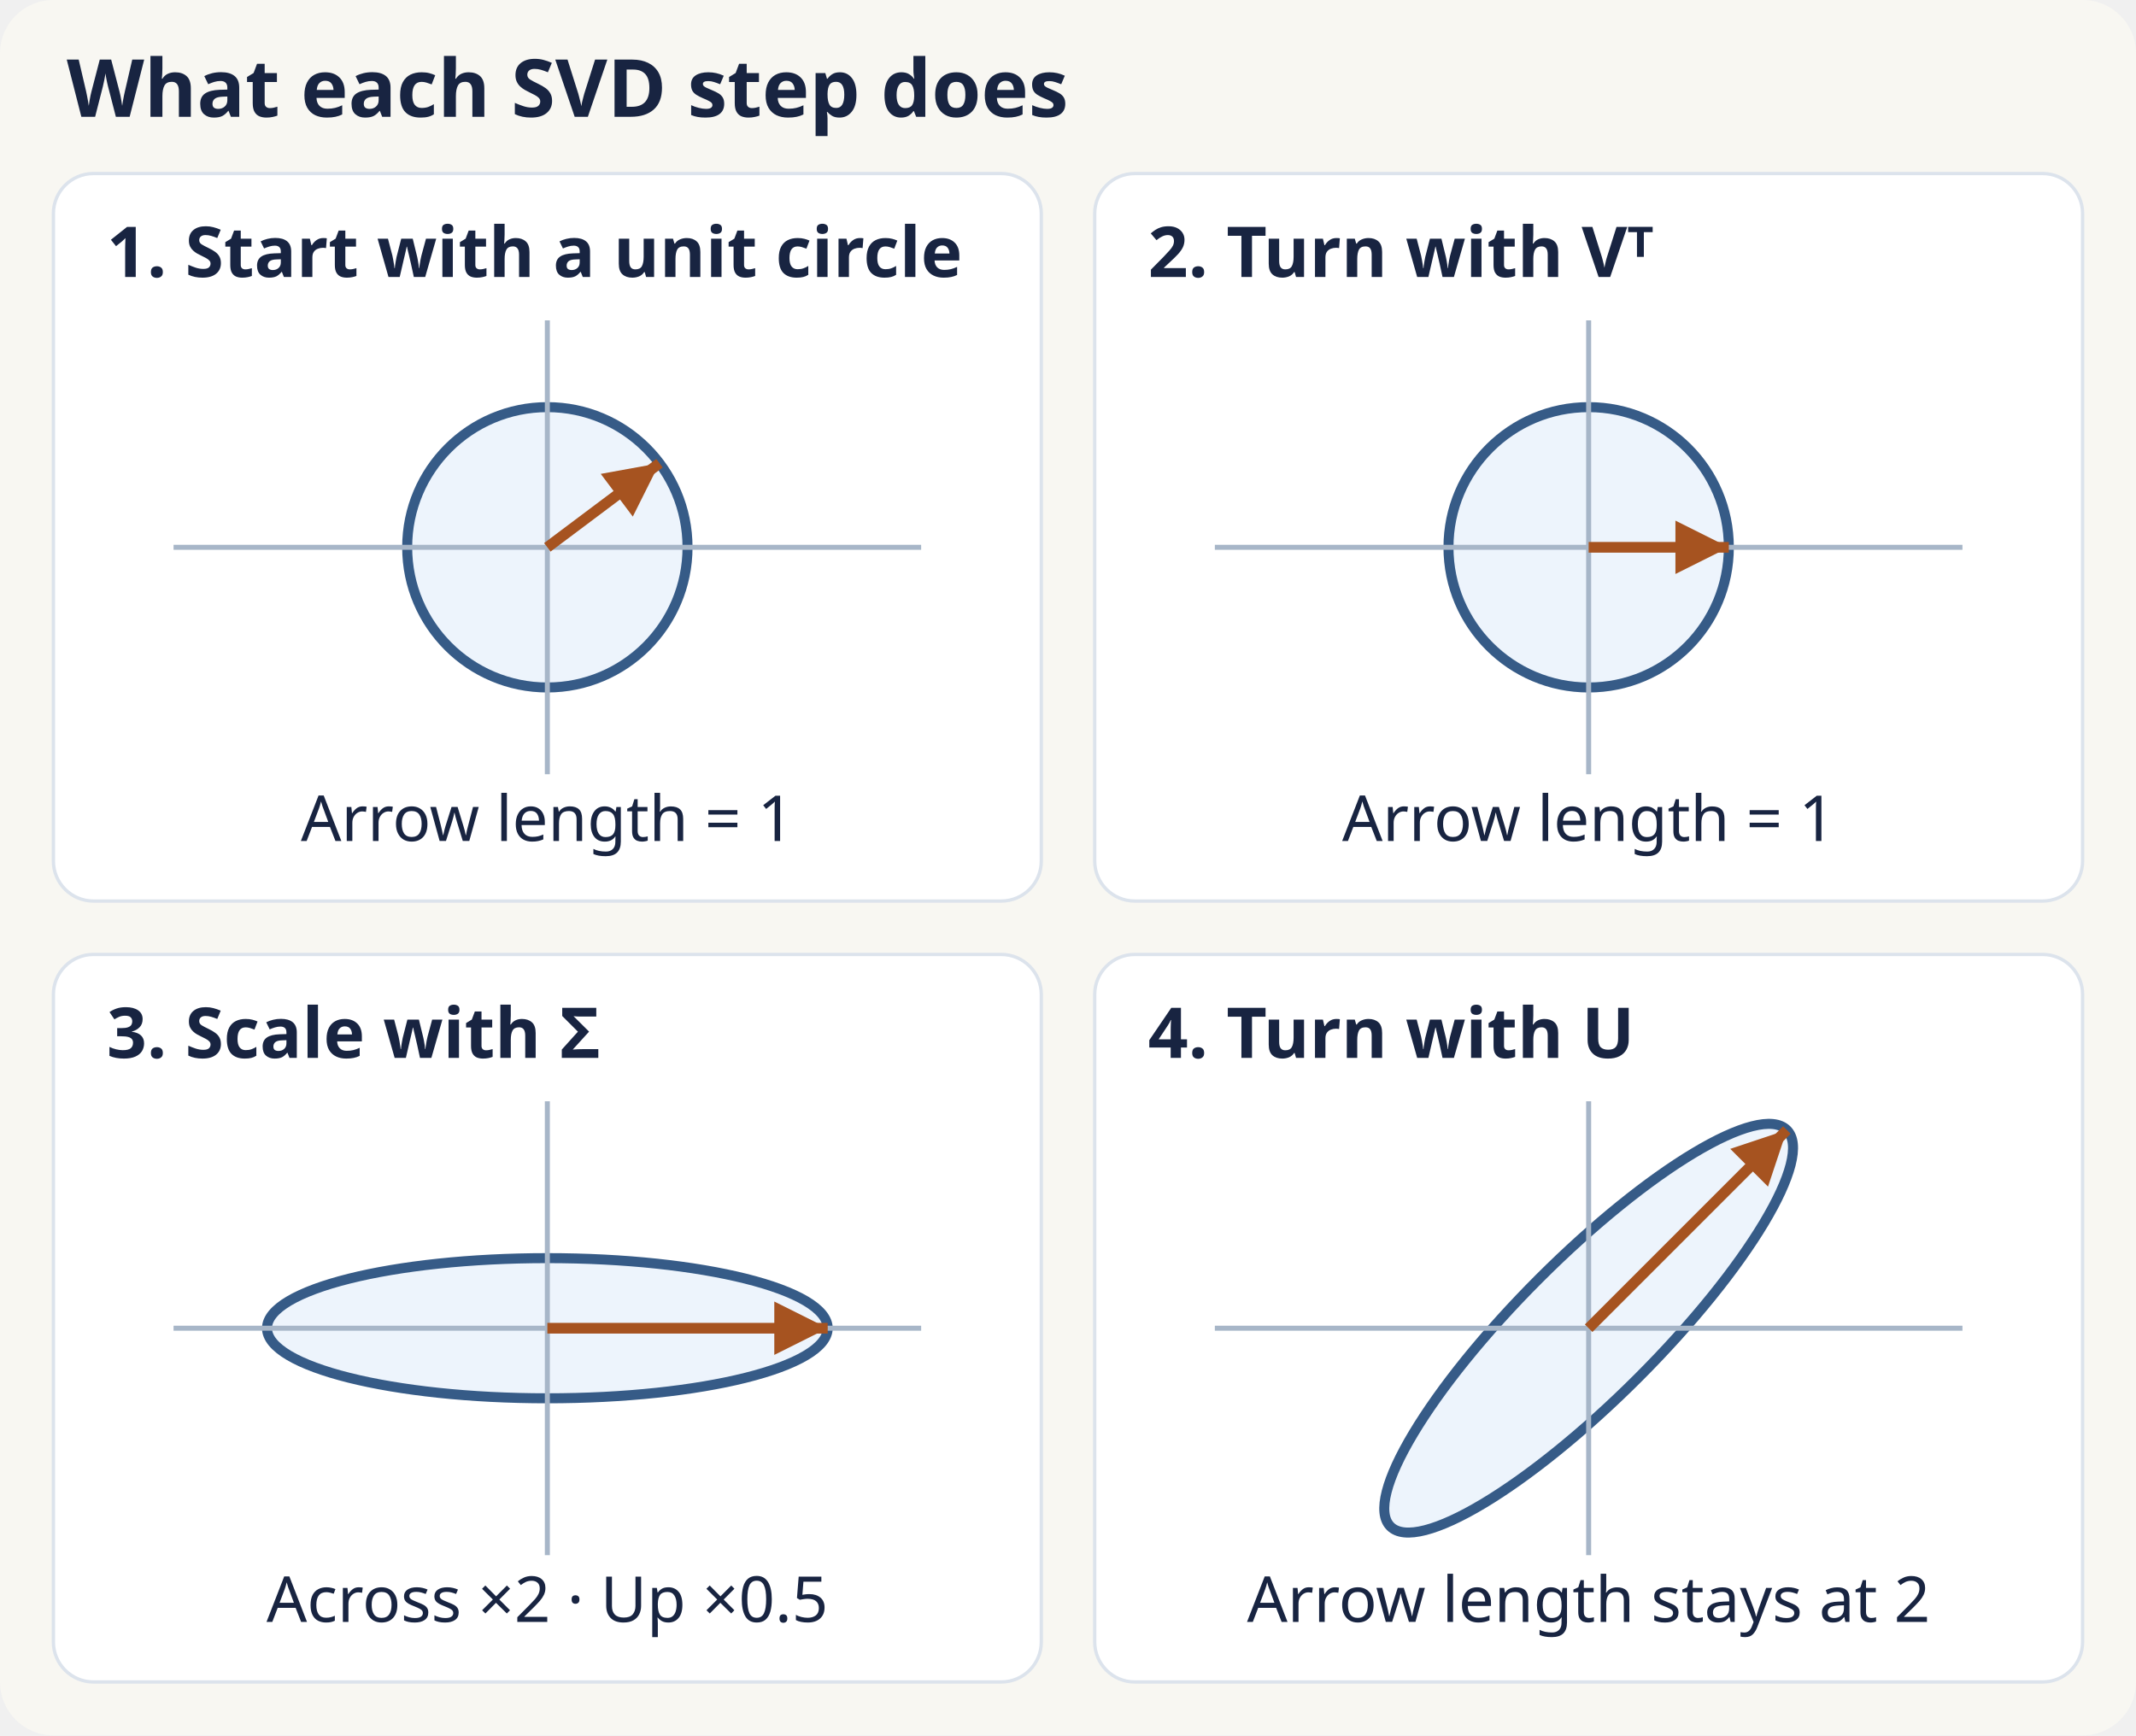
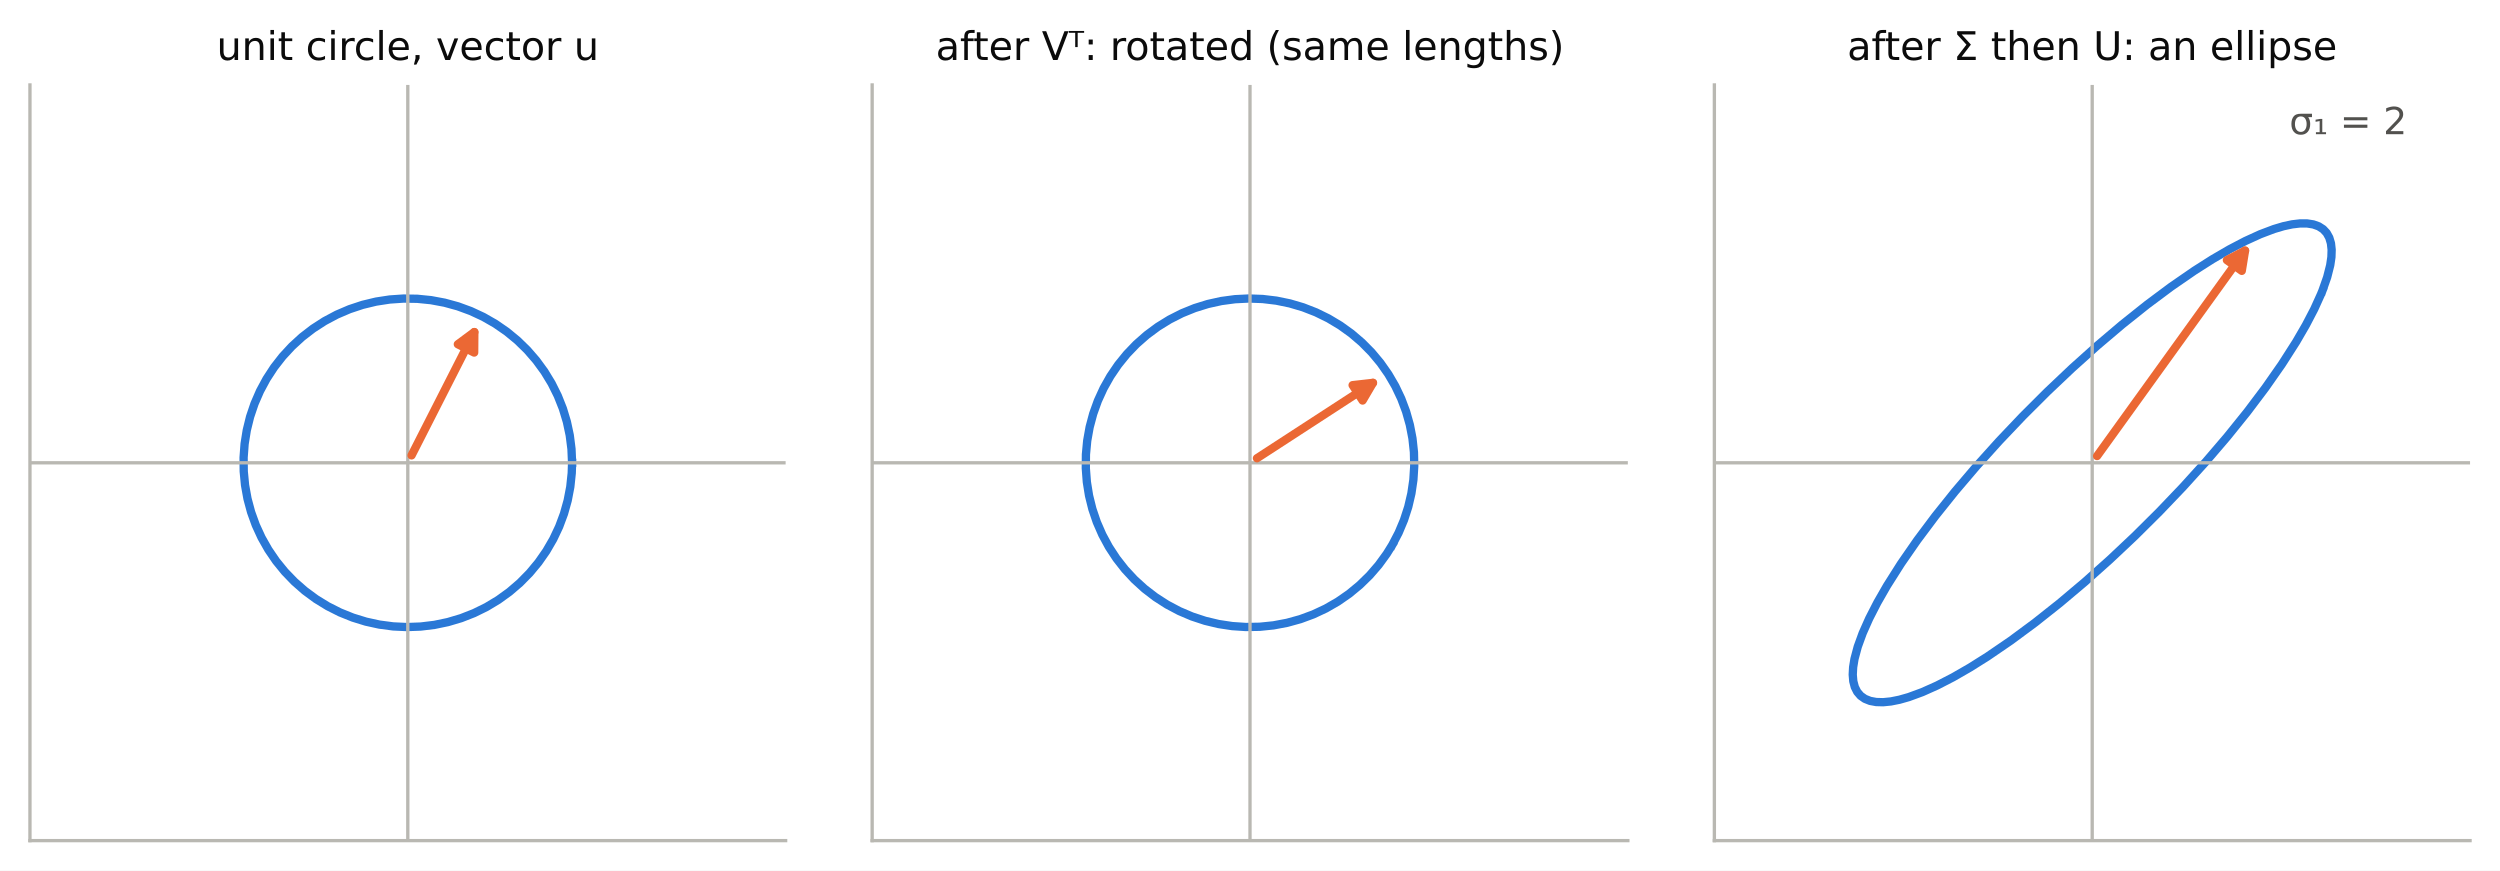
- <svg xmlns="http://www.w3.org/2000/svg" width="640" height="520" viewBox="0 0 640 520">
+ <svg xmlns="http://www.w3.org/2000/svg" xmlns:xlink="http://www.w3.org/1999/xlink" width="600.92pt" height="209.258pt" viewBox="0 0 600.92 209.258" version="1.1">
  <defs>
-     <path id="axes" d="M-112 0H112M0-68V68" fill="none" stroke="#a7b6c8" stroke-width="1.5" />
-     <circle id="circle" r="42" fill="#edf4fc" stroke="#365b87" stroke-width="3" />
-     <ellipse id="ellipse" rx="84" ry="21" fill="#edf4fc" stroke="#365b87" stroke-width="3" />
-     <marker id="tip" markerWidth="5" markerHeight="5" refX="5" refY="2.5" orient="auto">
-       <path d="M0 0L5 2.5L0 5Z" fill="#a65320" />
-     </marker>
+     <style type="text/css">*{stroke-linejoin: round; stroke-linecap: butt}</style>
  </defs>
-   <rect width="640" height="520" rx="16" fill="#f8f7f2" />
-   <g font-family="system-ui, sans-serif" fill="#182441">
-     <text x="20" y="35" font-size="24" font-weight="750">What each SVD step does</text>
-     <g fill="#fff" stroke="#dce3ec">
-       <rect x="16" y="52" width="296" height="218" rx="12" />
-       <rect x="328" y="52" width="296" height="218" rx="12" />
-       <rect x="16" y="286" width="296" height="218" rx="12" />
-       <rect x="328" y="286" width="296" height="218" rx="12" />
-     </g>
-     <g font-size="21" font-weight="700">
-       <text x="32" y="83">1. Start with a unit circle</text>
-       <text x="344" y="83">2. Turn with Vᵀ</text>
-       <text x="32" y="317">3. Scale with Σ</text>
-       <text x="344" y="317">4. Turn with U</text>
-     </g>
-     <g font-size="19" text-anchor="middle">
-       <text x="164" y="252">Arrow length = 1</text>
-       <text x="476" y="252">Arrow length = 1</text>
-       <text x="164" y="486">Across ×2 · Up ×0.5</text>
-       <text x="476" y="486">Arrow length stays at 2</text>
-     </g>
-     <g stroke="#a65320" stroke-width="3.2">
-       <g transform="translate(164 164)">
-         <use href="#circle" />
-         <use href="#axes" />
-         <path d="M0 0L33.6 -25.2" marker-end="url(#tip)" />
-       </g>
-       <g transform="translate(476 164)">
-         <use href="#circle" />
-         <use href="#axes" />
-         <path d="M0 0L42 0" marker-end="url(#tip)" />
-       </g>
-       <g transform="translate(164 398)">
-         <use href="#ellipse" />
-         <use href="#axes" />
-         <path d="M0 0L84 0" marker-end="url(#tip)" />
-       </g>
-       <g transform="translate(476 398)">
-         <use href="#ellipse" transform="rotate(-45)" />
-         <use href="#axes" />
-         <path d="M0 0L84 0" transform="rotate(-45)" marker-end="url(#tip)" />
+   <g id="figure_1">
+     <g id="patch_1">
+       <path d="M 0 209.258 L 600.92 209.258 L 600.92 0 L 0 0 z " style="fill: #ffffff" />
+     </g>
+     <g id="axes_1">
+       <g id="patch_2">
+         <path d="M 7.2 202.058 L 188.84 202.058 L 188.84 20.419 L 7.2 20.419 z " style="fill: #ffffff" />
+       </g>
+       <g id="matplotlib.axis_1" />
+       <g id="matplotlib.axis_2" />
+       <g id="line2d_1">
+         <path d="M 137.507 111.238 L 137.367 107.923 L 136.95 104.631 L 136.258 101.386 L 135.296 98.211 L 134.07 95.127 L 132.59 92.157 L 130.866 89.322 L 128.91 86.642 L 126.736 84.135 L 124.359 81.82 L 121.796 79.712 L 119.066 77.828 L 116.186 76.179 L 113.179 74.777 L 110.064 73.633 L 106.864 72.755 L 103.602 72.148 L 100.3 71.817 L 96.983 71.765 L 93.672 71.992 L 90.393 72.495 L 87.167 73.272 L 84.018 74.317 L 80.967 75.623 L 78.037 77.181 L 75.249 78.979 L 72.62 81.004 L 70.172 83.244 L 67.92 85.681 L 65.88 88.298 L 64.068 91.077 L 62.495 93.999 L 61.173 97.042 L 60.111 100.186 L 59.317 103.408 L 58.796 106.685 L 58.553 109.994 L 58.587 113.312 L 58.901 116.615 L 59.49 119.88 L 60.352 123.085 L 61.479 126.205 L 62.865 129.22 L 64.499 132.108 L 66.369 134.849 L 68.463 137.423 L 70.766 139.812 L 73.261 141.999 L 75.931 143.969 L 78.757 145.708 L 81.719 147.204 L 84.796 148.445 L 87.967 149.424 L 91.208 150.133 L 94.498 150.568 L 97.812 150.725 L 101.128 150.603 L 104.422 150.203 L 107.671 149.528 L 110.852 148.582 L 113.941 147.373 L 116.919 145.909 L 119.763 144.2 L 122.454 142.258 L 124.972 140.097 L 127.299 137.732 L 129.42 135.18 L 131.32 132.459 L 132.984 129.589 L 134.401 126.589 L 135.561 123.48 L 136.456 120.285 L 137.08 117.026 L 137.428 113.726 L 137.507 111.238 L 137.507 111.238 " clip-path="url(#p7e9c339b4c)" style="fill: none; stroke: #2a78d6; stroke-width: 2; stroke-linecap: square" />
+       </g>
+       <g id="line2d_2">
+         <path d="M 7.2 111.238 L 188.84 111.238 " clip-path="url(#p7e9c339b4c)" style="fill: none; stroke: #b9b8b2; stroke-width: 0.8; stroke-linecap: square" />
+       </g>
+       <g id="line2d_3">
+         <path d="M 98.02 202.058 L 98.02 20.419 " clip-path="url(#p7e9c339b4c)" style="fill: none; stroke: #b9b8b2; stroke-width: 0.8; stroke-linecap: square" />
+       </g>
+       <g id="patch_3">
+         <path d="M 7.2 202.058 L 7.2 20.419 " style="fill: none; stroke: #b9b8b2; stroke-width: 0.8; stroke-linejoin: miter; stroke-linecap: square" />
+       </g>
+       <g id="patch_4">
+         <path d="M 7.2 202.058 L 188.84 202.058 " style="fill: none; stroke: #b9b8b2; stroke-width: 0.8; stroke-linejoin: miter; stroke-linecap: square" />
+       </g>
+       <g id="patch_5">
+         <path d="M 98.927 109.456 Q 106.976 93.643 114.01 79.822 " style="fill: none; stroke: #eb6834; stroke-width: 2; stroke-linecap: round" />
+         <path d="M 110.053 82.746 L 114.01 79.822 L 113.974 84.742 z " style="fill: #eb6834; stroke: #eb6834; stroke-width: 2; stroke-linecap: round" />
+       </g>
+       <g id="text_1">
+         <g style="fill: #0b0b0b" transform="translate(52.06802 14.41852) scale(0.095 -0.095)">
+           <defs>
+             <path id="DejaVuSans-58" d="M 544 1381 L 544 3500 L 1119 3500 L 1119 1403 Q 1119 906 1312 657 Q 1506 409 1894 409 Q 2359 409 2629 706 Q 2900 1003 2900 1516 L 2900 3500 L 3475 3500 L 3475 0 L 2900 0 L 2900 538 Q 2691 219 2414 64 Q 2138 -91 1772 -91 Q 1169 -91 856 284 Q 544 659 544 1381 z M 1991 3584 L 1991 3584 z " transform="scale(0.015625)" />
+             <path id="DejaVuSans-51" d="M 3513 2113 L 3513 0 L 2938 0 L 2938 2094 Q 2938 2591 2744 2837 Q 2550 3084 2163 3084 Q 1697 3084 1428 2787 Q 1159 2491 1159 1978 L 1159 0 L 581 0 L 581 3500 L 1159 3500 L 1159 2956 Q 1366 3272 1645 3428 Q 1925 3584 2291 3584 Q 2894 3584 3203 3211 Q 3513 2838 3513 2113 z " transform="scale(0.015625)" />
+             <path id="DejaVuSans-4c" d="M 603 3500 L 1178 3500 L 1178 0 L 603 0 L 603 3500 z M 603 4863 L 1178 4863 L 1178 4134 L 603 4134 L 603 4863 z " transform="scale(0.015625)" />
+             <path id="DejaVuSans-57" d="M 1172 4494 L 1172 3500 L 2356 3500 L 2356 3053 L 1172 3053 L 1172 1153 Q 1172 725 1289 603 Q 1406 481 1766 481 L 2356 481 L 2356 0 L 1766 0 Q 1100 0 847 248 Q 594 497 594 1153 L 594 3053 L 172 3053 L 172 3500 L 594 3500 L 594 4494 L 1172 4494 z " transform="scale(0.015625)" />
+             <path id="DejaVuSans-3" transform="scale(0.015625)" />
+             <path id="DejaVuSans-46" d="M 3122 3366 L 3122 2828 Q 2878 2963 2633 3030 Q 2388 3097 2138 3097 Q 1578 3097 1268 2742 Q 959 2388 959 1747 Q 959 1106 1268 751 Q 1578 397 2138 397 Q 2388 397 2633 464 Q 2878 531 3122 666 L 3122 134 Q 2881 22 2623 -34 Q 2366 -91 2075 -91 Q 1284 -91 818 406 Q 353 903 353 1747 Q 353 2603 823 3093 Q 1294 3584 2113 3584 Q 2378 3584 2631 3529 Q 2884 3475 3122 3366 z " transform="scale(0.015625)" />
+             <path id="DejaVuSans-55" d="M 2631 2963 Q 2534 3019 2420 3045 Q 2306 3072 2169 3072 Q 1681 3072 1420 2755 Q 1159 2438 1159 1844 L 1159 0 L 581 0 L 581 3500 L 1159 3500 L 1159 2956 Q 1341 3275 1631 3429 Q 1922 3584 2338 3584 Q 2397 3584 2469 3576 Q 2541 3569 2628 3553 L 2631 2963 z " transform="scale(0.015625)" />
+             <path id="DejaVuSans-4f" d="M 603 4863 L 1178 4863 L 1178 0 L 603 0 L 603 4863 z " transform="scale(0.015625)" />
+             <path id="DejaVuSans-48" d="M 3597 1894 L 3597 1613 L 953 1613 Q 991 1019 1311 708 Q 1631 397 2203 397 Q 2534 397 2845 478 Q 3156 559 3463 722 L 3463 178 Q 3153 47 2828 -22 Q 2503 -91 2169 -91 Q 1331 -91 842 396 Q 353 884 353 1716 Q 353 2575 817 3079 Q 1281 3584 2069 3584 Q 2775 3584 3186 3129 Q 3597 2675 3597 1894 z M 3022 2063 Q 3016 2534 2758 2815 Q 2500 3097 2075 3097 Q 1594 3097 1305 2825 Q 1016 2553 972 2059 L 3022 2063 z " transform="scale(0.015625)" />
+             <path id="DejaVuSans-f" d="M 750 794 L 1409 794 L 1409 256 L 897 -744 L 494 -744 L 750 256 L 750 794 z " transform="scale(0.015625)" />
+             <path id="DejaVuSans-59" d="M 191 3500 L 800 3500 L 1894 563 L 2988 3500 L 3597 3500 L 2284 0 L 1503 0 L 191 3500 z " transform="scale(0.015625)" />
+             <path id="DejaVuSans-52" d="M 1959 3097 Q 1497 3097 1228 2736 Q 959 2375 959 1747 Q 959 1119 1226 758 Q 1494 397 1959 397 Q 2419 397 2687 759 Q 2956 1122 2956 1747 Q 2956 2369 2687 2733 Q 2419 3097 1959 3097 z M 1959 3584 Q 2709 3584 3137 3096 Q 3566 2609 3566 1747 Q 3566 888 3137 398 Q 2709 -91 1959 -91 Q 1206 -91 779 398 Q 353 888 353 1747 Q 353 2609 779 3096 Q 1206 3584 1959 3584 z " transform="scale(0.015625)" />
+           </defs>
+           <use xlink:href="#DejaVuSans-58" />
+           <use xlink:href="#DejaVuSans-51" transform="translate(63.375 0)" />
+           <use xlink:href="#DejaVuSans-4c" transform="translate(126.75 0)" />
+           <use xlink:href="#DejaVuSans-57" transform="translate(154.5312 0)" />
+           <use xlink:href="#DejaVuSans-3" transform="translate(193.7344 0)" />
+           <use xlink:href="#DejaVuSans-46" transform="translate(225.5156 0)" />
+           <use xlink:href="#DejaVuSans-4c" transform="translate(280.5 0)" />
+           <use xlink:href="#DejaVuSans-55" transform="translate(308.2812 0)" />
+           <use xlink:href="#DejaVuSans-46" transform="translate(347.1875 0)" />
+           <use xlink:href="#DejaVuSans-4f" transform="translate(402.1719 0)" />
+           <use xlink:href="#DejaVuSans-48" transform="translate(429.9531 0)" />
+           <use xlink:href="#DejaVuSans-f" transform="translate(491.4844 0)" />
+           <use xlink:href="#DejaVuSans-3" transform="translate(523.2656 0)" />
+           <use xlink:href="#DejaVuSans-59" transform="translate(555.0469 0)" />
+           <use xlink:href="#DejaVuSans-48" transform="translate(614.2344 0)" />
+           <use xlink:href="#DejaVuSans-46" transform="translate(675.7656 0)" />
+           <use xlink:href="#DejaVuSans-57" transform="translate(730.75 0)" />
+           <use xlink:href="#DejaVuSans-52" transform="translate(769.9531 0)" />
+           <use xlink:href="#DejaVuSans-55" transform="translate(831.1406 0)" />
+           <use xlink:href="#DejaVuSans-3" transform="translate(872.25 0)" />
+           <use xlink:href="#DejaVuSans-58" transform="translate(904.0312 0)" />
+         </g>
+       </g>
+     </g>
+     <g id="axes_2">
+       <g id="patch_6">
+         <path d="M 209.64 202.058 L 391.28 202.058 L 391.28 20.419 L 209.64 20.419 z " style="fill: #ffffff" />
+       </g>
+       <g id="matplotlib.axis_3" />
+       <g id="matplotlib.axis_4" />
+       <g id="line2d_4">
+         <path d="M 334.656 130.982 L 336.193 128.041 L 337.478 124.982 L 338.501 121.825 L 339.256 118.594 L 339.736 115.311 L 339.939 111.999 L 339.864 108.682 L 339.51 105.382 L 338.881 102.125 L 337.98 98.931 L 336.814 95.824 L 335.392 92.827 L 333.722 89.959 L 331.818 87.241 L 329.693 84.693 L 327.361 82.333 L 324.839 80.176 L 322.145 78.239 L 319.298 76.535 L 316.318 75.076 L 313.226 73.872 L 310.044 72.932 L 306.794 72.263 L 303.499 71.869 L 300.183 71.752 L 296.869 71.915 L 293.58 72.355 L 290.34 73.07 L 287.171 74.055 L 284.096 75.302 L 281.137 76.802 L 278.314 78.546 L 275.648 80.521 L 273.156 82.712 L 270.858 85.105 L 268.768 87.683 L 266.902 90.427 L 265.274 93.318 L 263.893 96.335 L 262.771 99.458 L 261.915 102.664 L 261.331 105.93 L 261.024 109.234 L 260.995 112.552 L 261.244 115.861 L 261.771 119.137 L 262.571 122.357 L 263.638 125.499 L 264.965 128.54 L 266.543 131.459 L 268.361 134.235 L 270.405 136.849 L 272.661 139.282 L 275.113 141.517 L 277.745 143.538 L 280.537 145.331 L 283.47 146.883 L 286.522 148.184 L 289.673 149.223 L 292.9 149.995 L 296.181 150.493 L 299.492 150.713 L 302.809 150.655 L 306.11 150.319 L 309.372 149.706 L 312.57 148.822 L 315.683 147.673 L 318.688 146.266 L 321.564 144.612 L 324.292 142.723 L 326.851 140.611 L 329.224 138.291 L 331.393 135.781 L 333.345 133.097 L 334.656 130.982 L 334.656 130.982 " clip-path="url(#p0414fd6e3d)" style="fill: none; stroke: #2a78d6; stroke-width: 2; stroke-linecap: square" />
+       </g>
+       <g id="line2d_5">
+         <path d="M 209.64 111.238 L 391.28 111.238 " clip-path="url(#p0414fd6e3d)" style="fill: none; stroke: #b9b8b2; stroke-width: 0.8; stroke-linecap: square" />
+       </g>
+       <g id="line2d_6">
+         <path d="M 300.46 202.058 L 300.46 20.419 " clip-path="url(#p0414fd6e3d)" style="fill: none; stroke: #b9b8b2; stroke-width: 0.8; stroke-linecap: square" />
+       </g>
+       <g id="patch_7">
+         <path d="M 209.64 202.058 L 209.64 20.419 " style="fill: none; stroke: #b9b8b2; stroke-width: 0.8; stroke-linejoin: miter; stroke-linecap: square" />
+       </g>
+       <g id="patch_8">
+         <path d="M 209.64 202.058 L 391.28 202.058 " style="fill: none; stroke: #b9b8b2; stroke-width: 0.8; stroke-linejoin: miter; stroke-linecap: square" />
+       </g>
+       <g id="patch_9">
+         <path d="M 302.137 110.148 Q 317.014 100.478 330.015 92.026 " style="fill: none; stroke: #eb6834; stroke-width: 2; stroke-linecap: round" />
+         <path d="M 325.127 92.58 L 330.015 92.026 L 327.525 96.269 z " style="fill: #eb6834; stroke: #eb6834; stroke-width: 2; stroke-linecap: round" />
+       </g>
+       <g id="text_2">
+         <g style="fill: #0b0b0b" transform="translate(224.9222 14.41852) scale(0.095 -0.095)">
+           <defs>
+             <path id="DejaVuSans-44" d="M 2194 1759 Q 1497 1759 1228 1600 Q 959 1441 959 1056 Q 959 750 1161 570 Q 1363 391 1709 391 Q 2188 391 2477 730 Q 2766 1069 2766 1631 L 2766 1759 L 2194 1759 z M 3341 1997 L 3341 0 L 2766 0 L 2766 531 Q 2569 213 2275 61 Q 1981 -91 1556 -91 Q 1019 -91 701 211 Q 384 513 384 1019 Q 384 1609 779 1909 Q 1175 2209 1959 2209 L 2766 2209 L 2766 2266 Q 2766 2663 2505 2880 Q 2244 3097 1772 3097 Q 1472 3097 1187 3025 Q 903 2953 641 2809 L 641 3341 Q 956 3463 1253 3523 Q 1550 3584 1831 3584 Q 2591 3584 2966 3190 Q 3341 2797 3341 1997 z " transform="scale(0.015625)" />
+             <path id="DejaVuSans-49" d="M 2375 4863 L 2375 4384 L 1825 4384 Q 1516 4384 1395 4259 Q 1275 4134 1275 3809 L 1275 3500 L 2222 3500 L 2222 3053 L 1275 3053 L 1275 0 L 697 0 L 697 3053 L 147 3053 L 147 3500 L 697 3500 L 697 3744 Q 697 4328 969 4595 Q 1241 4863 1831 4863 L 2375 4863 z " transform="scale(0.015625)" />
+             <path id="DejaVuSans-39" d="M 1831 0 L 50 4666 L 709 4666 L 2188 738 L 3669 4666 L 4325 4666 L 2547 0 L 1831 0 z " transform="scale(0.015625)" />
+             <path id="DejaVuSans-8a3" d="M -13 4700 L 2475 4700 L 2475 4403 L 1431 4403 L 1431 2088 L 1031 2088 L 1031 4403 L -13 4403 L -13 4700 z " transform="scale(0.015625)" />
+             <path id="DejaVuSans-1d" d="M 750 794 L 1409 794 L 1409 0 L 750 0 L 750 794 z M 750 3309 L 1409 3309 L 1409 2516 L 750 2516 L 750 3309 z " transform="scale(0.015625)" />
+             <path id="DejaVuSans-47" d="M 2906 2969 L 2906 4863 L 3481 4863 L 3481 0 L 2906 0 L 2906 525 Q 2725 213 2448 61 Q 2172 -91 1784 -91 Q 1150 -91 751 415 Q 353 922 353 1747 Q 353 2572 751 3078 Q 1150 3584 1784 3584 Q 2172 3584 2448 3432 Q 2725 3281 2906 2969 z M 947 1747 Q 947 1113 1208 752 Q 1469 391 1925 391 Q 2381 391 2643 752 Q 2906 1113 2906 1747 Q 2906 2381 2643 2742 Q 2381 3103 1925 3103 Q 1469 3103 1208 2742 Q 947 2381 947 1747 z " transform="scale(0.015625)" />
+             <path id="DejaVuSans-b" d="M 1984 4856 Q 1566 4138 1362 3434 Q 1159 2731 1159 2009 Q 1159 1288 1364 580 Q 1569 -128 1984 -844 L 1484 -844 Q 1016 -109 783 600 Q 550 1309 550 2009 Q 550 2706 781 3412 Q 1013 4119 1484 4856 L 1984 4856 z " transform="scale(0.015625)" />
+             <path id="DejaVuSans-56" d="M 2834 3397 L 2834 2853 Q 2591 2978 2328 3040 Q 2066 3103 1784 3103 Q 1356 3103 1142 2972 Q 928 2841 928 2578 Q 928 2378 1081 2264 Q 1234 2150 1697 2047 L 1894 2003 Q 2506 1872 2764 1633 Q 3022 1394 3022 966 Q 3022 478 2636 193 Q 2250 -91 1575 -91 Q 1294 -91 989 -36 Q 684 19 347 128 L 347 722 Q 666 556 975 473 Q 1284 391 1588 391 Q 1994 391 2212 530 Q 2431 669 2431 922 Q 2431 1156 2273 1281 Q 2116 1406 1581 1522 L 1381 1569 Q 847 1681 609 1914 Q 372 2147 372 2553 Q 372 3047 722 3315 Q 1072 3584 1716 3584 Q 2034 3584 2315 3537 Q 2597 3491 2834 3397 z " transform="scale(0.015625)" />
+             <path id="DejaVuSans-50" d="M 3328 2828 Q 3544 3216 3844 3400 Q 4144 3584 4550 3584 Q 5097 3584 5394 3201 Q 5691 2819 5691 2113 L 5691 0 L 5113 0 L 5113 2094 Q 5113 2597 4934 2840 Q 4756 3084 4391 3084 Q 3944 3084 3684 2787 Q 3425 2491 3425 1978 L 3425 0 L 2847 0 L 2847 2094 Q 2847 2600 2669 2842 Q 2491 3084 2119 3084 Q 1678 3084 1418 2786 Q 1159 2488 1159 1978 L 1159 0 L 581 0 L 581 3500 L 1159 3500 L 1159 2956 Q 1356 3278 1631 3431 Q 1906 3584 2284 3584 Q 2666 3584 2933 3390 Q 3200 3197 3328 2828 z " transform="scale(0.015625)" />
+             <path id="DejaVuSans-4a" d="M 2906 1791 Q 2906 2416 2648 2759 Q 2391 3103 1925 3103 Q 1463 3103 1205 2759 Q 947 2416 947 1791 Q 947 1169 1205 825 Q 1463 481 1925 481 Q 2391 481 2648 825 Q 2906 1169 2906 1791 z M 3481 434 Q 3481 -459 3084 -895 Q 2688 -1331 1869 -1331 Q 1566 -1331 1297 -1286 Q 1028 -1241 775 -1147 L 775 -588 Q 1028 -725 1275 -790 Q 1522 -856 1778 -856 Q 2344 -856 2625 -561 Q 2906 -266 2906 331 L 2906 616 Q 2728 306 2450 153 Q 2172 0 1784 0 Q 1141 0 747 490 Q 353 981 353 1791 Q 353 2603 747 3093 Q 1141 3584 1784 3584 Q 2172 3584 2450 3431 Q 2728 3278 2906 2969 L 2906 3500 L 3481 3500 L 3481 434 z " transform="scale(0.015625)" />
+             <path id="DejaVuSans-4b" d="M 3513 2113 L 3513 0 L 2938 0 L 2938 2094 Q 2938 2591 2744 2837 Q 2550 3084 2163 3084 Q 1697 3084 1428 2787 Q 1159 2491 1159 1978 L 1159 0 L 581 0 L 581 4863 L 1159 4863 L 1159 2956 Q 1366 3272 1645 3428 Q 1925 3584 2291 3584 Q 2894 3584 3203 3211 Q 3513 2838 3513 2113 z " transform="scale(0.015625)" />
+             <path id="DejaVuSans-c" d="M 513 4856 L 1013 4856 Q 1481 4119 1714 3412 Q 1947 2706 1947 2009 Q 1947 1309 1714 600 Q 1481 -109 1013 -844 L 513 -844 Q 928 -128 1133 580 Q 1338 1288 1338 2009 Q 1338 2731 1133 3434 Q 928 4138 513 4856 z " transform="scale(0.015625)" />
+           </defs>
+           <use xlink:href="#DejaVuSans-44" />
+           <use xlink:href="#DejaVuSans-49" transform="translate(61.28125 0)" />
+           <use xlink:href="#DejaVuSans-57" transform="translate(94.73438 0)" />
+           <use xlink:href="#DejaVuSans-48" transform="translate(133.9375 0)" />
+           <use xlink:href="#DejaVuSans-55" transform="translate(195.4688 0)" />
+           <use xlink:href="#DejaVuSans-3" transform="translate(236.5781 0)" />
+           <use xlink:href="#DejaVuSans-39" transform="translate(268.3594 0)" />
+           <use xlink:href="#DejaVuSans-8a3" transform="translate(336.7656 0)" />
+           <use xlink:href="#DejaVuSans-1d" transform="translate(375.25 0)" />
+           <use xlink:href="#DejaVuSans-3" transform="translate(408.9375 0)" />
+           <use xlink:href="#DejaVuSans-55" transform="translate(440.7188 0)" />
+           <use xlink:href="#DejaVuSans-52" transform="translate(479.625 0)" />
+           <use xlink:href="#DejaVuSans-57" transform="translate(540.8125 0)" />
+           <use xlink:href="#DejaVuSans-44" transform="translate(580.0156 0)" />
+           <use xlink:href="#DejaVuSans-57" transform="translate(641.2969 0)" />
+           <use xlink:href="#DejaVuSans-48" transform="translate(680.5 0)" />
+           <use xlink:href="#DejaVuSans-47" transform="translate(742.0312 0)" />
+           <use xlink:href="#DejaVuSans-3" transform="translate(805.5156 0)" />
+           <use xlink:href="#DejaVuSans-b" transform="translate(837.2969 0)" />
+           <use xlink:href="#DejaVuSans-56" transform="translate(876.3125 0)" />
+           <use xlink:href="#DejaVuSans-44" transform="translate(928.4062 0)" />
+           <use xlink:href="#DejaVuSans-50" transform="translate(989.6875 0)" />
+           <use xlink:href="#DejaVuSans-48" transform="translate(1087.094 0)" />
+           <use xlink:href="#DejaVuSans-3" transform="translate(1148.625 0)" />
+           <use xlink:href="#DejaVuSans-4f" transform="translate(1180.406 0)" />
+           <use xlink:href="#DejaVuSans-48" transform="translate(1208.188 0)" />
+           <use xlink:href="#DejaVuSans-51" transform="translate(1269.719 0)" />
+           <use xlink:href="#DejaVuSans-4a" transform="translate(1333.094 0)" />
+           <use xlink:href="#DejaVuSans-57" transform="translate(1396.578 0)" />
+           <use xlink:href="#DejaVuSans-4b" transform="translate(1435.781 0)" />
+           <use xlink:href="#DejaVuSans-56" transform="translate(1499.156 0)" />
+           <use xlink:href="#DejaVuSans-c" transform="translate(1551.25 0)" />
+         </g>
+       </g>
+     </g>
+     <g id="axes_3">
+       <g id="patch_10">
+         <path d="M 412.08 202.058 L 593.72 202.058 L 593.72 20.419 L 412.08 20.419 z " style="fill: #ffffff" />
+       </g>
+       <g id="matplotlib.axis_5" />
+       <g id="matplotlib.axis_6" />
+       <g id="line2d_7">
+         <path d="M 558.242 69.857 L 559.375 66.644 L 560.11 63.746 L 560.397 61.791 L 560.454 60.033 L 560.284 58.478 L 559.885 57.133 L 559.26 56.003 L 558.41 55.092 L 557.341 54.404 L 556.055 53.943 L 554.558 53.708 L 552.855 53.703 L 550.954 53.926 L 548.863 54.376 L 546.588 55.053 L 543.288 56.301 L 539.702 57.938 L 535.856 59.951 L 531.777 62.326 L 527.495 65.047 L 521.901 68.903 L 516.098 73.227 L 510.149 77.97 L 504.12 83.08 L 498.078 88.501 L 492.089 94.172 L 486.219 100.031 L 480.533 106.015 L 475.094 112.055 L 469.961 118.087 L 465.192 124.043 L 460.839 129.858 L 456.95 135.468 L 453.567 140.81 L 451.251 144.852 L 449.3 148.656 L 447.727 152.197 L 446.544 155.448 L 445.759 158.386 L 445.435 160.373 L 445.339 162.165 L 445.472 163.754 L 445.833 165.134 L 446.42 166.301 L 447.232 167.248 L 448.265 167.973 L 449.516 168.473 L 450.978 168.745 L 452.647 168.789 L 454.515 168.604 L 456.575 168.191 L 458.82 167.552 L 462.083 166.353 L 465.635 164.764 L 469.45 162.798 L 473.501 160.467 L 477.76 157.788 L 483.329 153.981 L 489.114 149.702 L 495.051 144.998 L 501.075 139.923 L 507.119 134.53 L 513.116 128.881 L 519.001 123.038 L 524.708 117.064 L 530.175 111.026 L 535.34 104.99 L 540.148 99.024 L 544.545 93.192 L 548.483 87.559 L 551.918 82.187 L 554.278 78.117 L 556.276 74.282 L 557.897 70.707 L 558.242 69.857 L 558.242 69.857 " clip-path="url(#p651f58e8eb)" style="fill: none; stroke: #2a78d6; stroke-width: 2; stroke-linecap: square" />
+       </g>
+       <g id="line2d_8">
+         <path d="M 412.08 111.238 L 593.72 111.238 " clip-path="url(#p651f58e8eb)" style="fill: none; stroke: #b9b8b2; stroke-width: 0.8; stroke-linecap: square" />
+       </g>
+       <g id="line2d_9">
+         <path d="M 502.9 202.058 L 502.9 20.419 " clip-path="url(#p651f58e8eb)" style="fill: none; stroke: #b9b8b2; stroke-width: 0.8; stroke-linecap: square" />
+       </g>
+       <g id="patch_11">
+         <path d="M 412.08 202.058 L 412.08 20.419 " style="fill: none; stroke: #b9b8b2; stroke-width: 0.8; stroke-linejoin: miter; stroke-linecap: square" />
+       </g>
+       <g id="patch_12">
+         <path d="M 412.08 202.058 L 593.72 202.058 " style="fill: none; stroke: #b9b8b2; stroke-width: 0.8; stroke-linejoin: miter; stroke-linecap: square" />
+       </g>
+       <g id="patch_13">
+         <path d="M 504.07 109.614 Q 522.507 84.022 539.636 60.245 " style="fill: none; stroke: #eb6834; stroke-width: 2; stroke-linecap: round" />
+         <path d="M 535.28 62.529 L 539.636 60.245 L 538.85 65.101 z " style="fill: #eb6834; stroke: #eb6834; stroke-width: 2; stroke-linecap: round" />
+       </g>
+       <g id="text_3">
+         <g style="fill: #52514e" transform="translate(550.2841 32.26458) scale(0.09 -0.09)">
+           <defs>
+             <path id="DejaVuSans-357" d="M 1959 3044 Q 1484 3044 1228 2700 Q 959 2341 959 1747 Q 959 1119 1226 758 Q 1494 397 1959 397 Q 2419 397 2687 759 Q 2956 1122 2956 1747 Q 2956 2319 2688 2700 Q 2441 3044 1959 3044 z M 1959 3500 L 3869 3500 L 3869 2925 L 3225 2925 Q 3566 2438 3566 1747 Q 3566 888 3138 400 Q 2709 -91 1959 -91 Q 1206 -91 781 400 Q 353 888 353 1747 Q 353 2613 781 3097 Q 1134 3500 1959 3500 z " transform="scale(0.015625)" />
+             <path id="DejaVuSans-b5c" d="M 488 343 L 1125 343 L 1125 2253 L 428 2125 L 428 2487 L 1147 2609 L 1575 2609 L 1575 343 L 2216 343 L 2216 0 L 488 0 L 488 343 z " transform="scale(0.015625)" />
+             <path id="DejaVuSans-20" d="M 678 2906 L 4684 2906 L 4684 2381 L 678 2381 L 678 2906 z M 678 1631 L 4684 1631 L 4684 1100 L 678 1100 L 678 1631 z " transform="scale(0.015625)" />
+             <path id="DejaVuSans-15" d="M 1228 531 L 3431 531 L 3431 0 L 469 0 L 469 531 Q 828 903 1448 1529 Q 2069 2156 2228 2338 Q 2531 2678 2651 2914 Q 2772 3150 2772 3378 Q 2772 3750 2511 3984 Q 2250 4219 1831 4219 Q 1534 4219 1204 4116 Q 875 4013 500 3803 L 500 4441 Q 881 4594 1212 4672 Q 1544 4750 1819 4750 Q 2544 4750 2975 4387 Q 3406 4025 3406 3419 Q 3406 3131 3298 2873 Q 3191 2616 2906 2266 Q 2828 2175 2409 1742 Q 1991 1309 1228 531 z " transform="scale(0.015625)" />
+           </defs>
+           <use xlink:href="#DejaVuSans-357" />
+           <use xlink:href="#DejaVuSans-b5c" transform="translate(63.375 0)" />
+           <use xlink:href="#DejaVuSans-3" transform="translate(103.4688 0)" />
+           <use xlink:href="#DejaVuSans-20" transform="translate(135.25 0)" />
+           <use xlink:href="#DejaVuSans-3" transform="translate(219.0469 0)" />
+           <use xlink:href="#DejaVuSans-15" transform="translate(250.8281 0)" />
+         </g>
+       </g>
+       <g id="text_4">
+         <g style="fill: #0b0b0b" transform="translate(444.0154 14.41852) scale(0.095 -0.095)">
+           <defs>
+             <path id="DejaVuSans-337" d="M 1353 531 L 3634 531 L 3634 0 L 628 0 L 628 531 L 2125 2481 L 628 4134 L 628 4666 L 3578 4666 L 3578 4134 L 1353 4134 L 2850 2494 L 1353 531 z " transform="scale(0.015625)" />
+             <path id="DejaVuSans-38" d="M 556 4666 L 1191 4666 L 1191 1831 Q 1191 1081 1462 751 Q 1734 422 2344 422 Q 2950 422 3222 751 Q 3494 1081 3494 1831 L 3494 4666 L 4128 4666 L 4128 1753 Q 4128 841 3676 375 Q 3225 -91 2344 -91 Q 1459 -91 1007 375 Q 556 841 556 1753 L 556 4666 z " transform="scale(0.015625)" />
+             <path id="DejaVuSans-53" d="M 1159 525 L 1159 -1331 L 581 -1331 L 581 3500 L 1159 3500 L 1159 2969 Q 1341 3281 1617 3432 Q 1894 3584 2278 3584 Q 2916 3584 3314 3078 Q 3713 2572 3713 1747 Q 3713 922 3314 415 Q 2916 -91 2278 -91 Q 1894 -91 1617 61 Q 1341 213 1159 525 z M 3116 1747 Q 3116 2381 2855 2742 Q 2594 3103 2138 3103 Q 1681 3103 1420 2742 Q 1159 2381 1159 1747 Q 1159 1113 1420 752 Q 1681 391 2138 391 Q 2594 391 2855 752 Q 3116 1113 3116 1747 z " transform="scale(0.015625)" />
+           </defs>
+           <use xlink:href="#DejaVuSans-44" />
+           <use xlink:href="#DejaVuSans-49" transform="translate(61.28125 0)" />
+           <use xlink:href="#DejaVuSans-57" transform="translate(94.73438 0)" />
+           <use xlink:href="#DejaVuSans-48" transform="translate(133.9375 0)" />
+           <use xlink:href="#DejaVuSans-55" transform="translate(195.4688 0)" />
+           <use xlink:href="#DejaVuSans-3" transform="translate(236.5781 0)" />
+           <use xlink:href="#DejaVuSans-337" transform="translate(268.3594 0)" />
+           <use xlink:href="#DejaVuSans-3" transform="translate(331.5469 0)" />
+           <use xlink:href="#DejaVuSans-57" transform="translate(363.3281 0)" />
+           <use xlink:href="#DejaVuSans-4b" transform="translate(402.5312 0)" />
+           <use xlink:href="#DejaVuSans-48" transform="translate(465.9062 0)" />
+           <use xlink:href="#DejaVuSans-51" transform="translate(527.4375 0)" />
+           <use xlink:href="#DejaVuSans-3" transform="translate(590.8125 0)" />
+           <use xlink:href="#DejaVuSans-38" transform="translate(622.5938 0)" />
+           <use xlink:href="#DejaVuSans-1d" transform="translate(695.7812 0)" />
+           <use xlink:href="#DejaVuSans-3" transform="translate(729.4688 0)" />
+           <use xlink:href="#DejaVuSans-44" transform="translate(761.25 0)" />
+           <use xlink:href="#DejaVuSans-51" transform="translate(822.5312 0)" />
+           <use xlink:href="#DejaVuSans-3" transform="translate(885.9062 0)" />
+           <use xlink:href="#DejaVuSans-48" transform="translate(917.6875 0)" />
+           <use xlink:href="#DejaVuSans-4f" transform="translate(979.2188 0)" />
+           <use xlink:href="#DejaVuSans-4f" transform="translate(1007 0)" />
+           <use xlink:href="#DejaVuSans-4c" transform="translate(1034.781 0)" />
+           <use xlink:href="#DejaVuSans-53" transform="translate(1062.562 0)" />
+           <use xlink:href="#DejaVuSans-56" transform="translate(1126.047 0)" />
+           <use xlink:href="#DejaVuSans-48" transform="translate(1178.141 0)" />
+         </g>
      </g>
    </g>
  </g>
+   <defs>
+     <clipPath id="p7e9c339b4c">
+       <rect x="7.2" y="20.419" width="181.64" height="181.64" />
+     </clipPath>
+     <clipPath id="p0414fd6e3d">
+       <rect x="209.64" y="20.419" width="181.64" height="181.64" />
+     </clipPath>
+     <clipPath id="p651f58e8eb">
+       <rect x="412.08" y="20.419" width="181.64" height="181.64" />
+     </clipPath>
+   </defs>
</svg>
